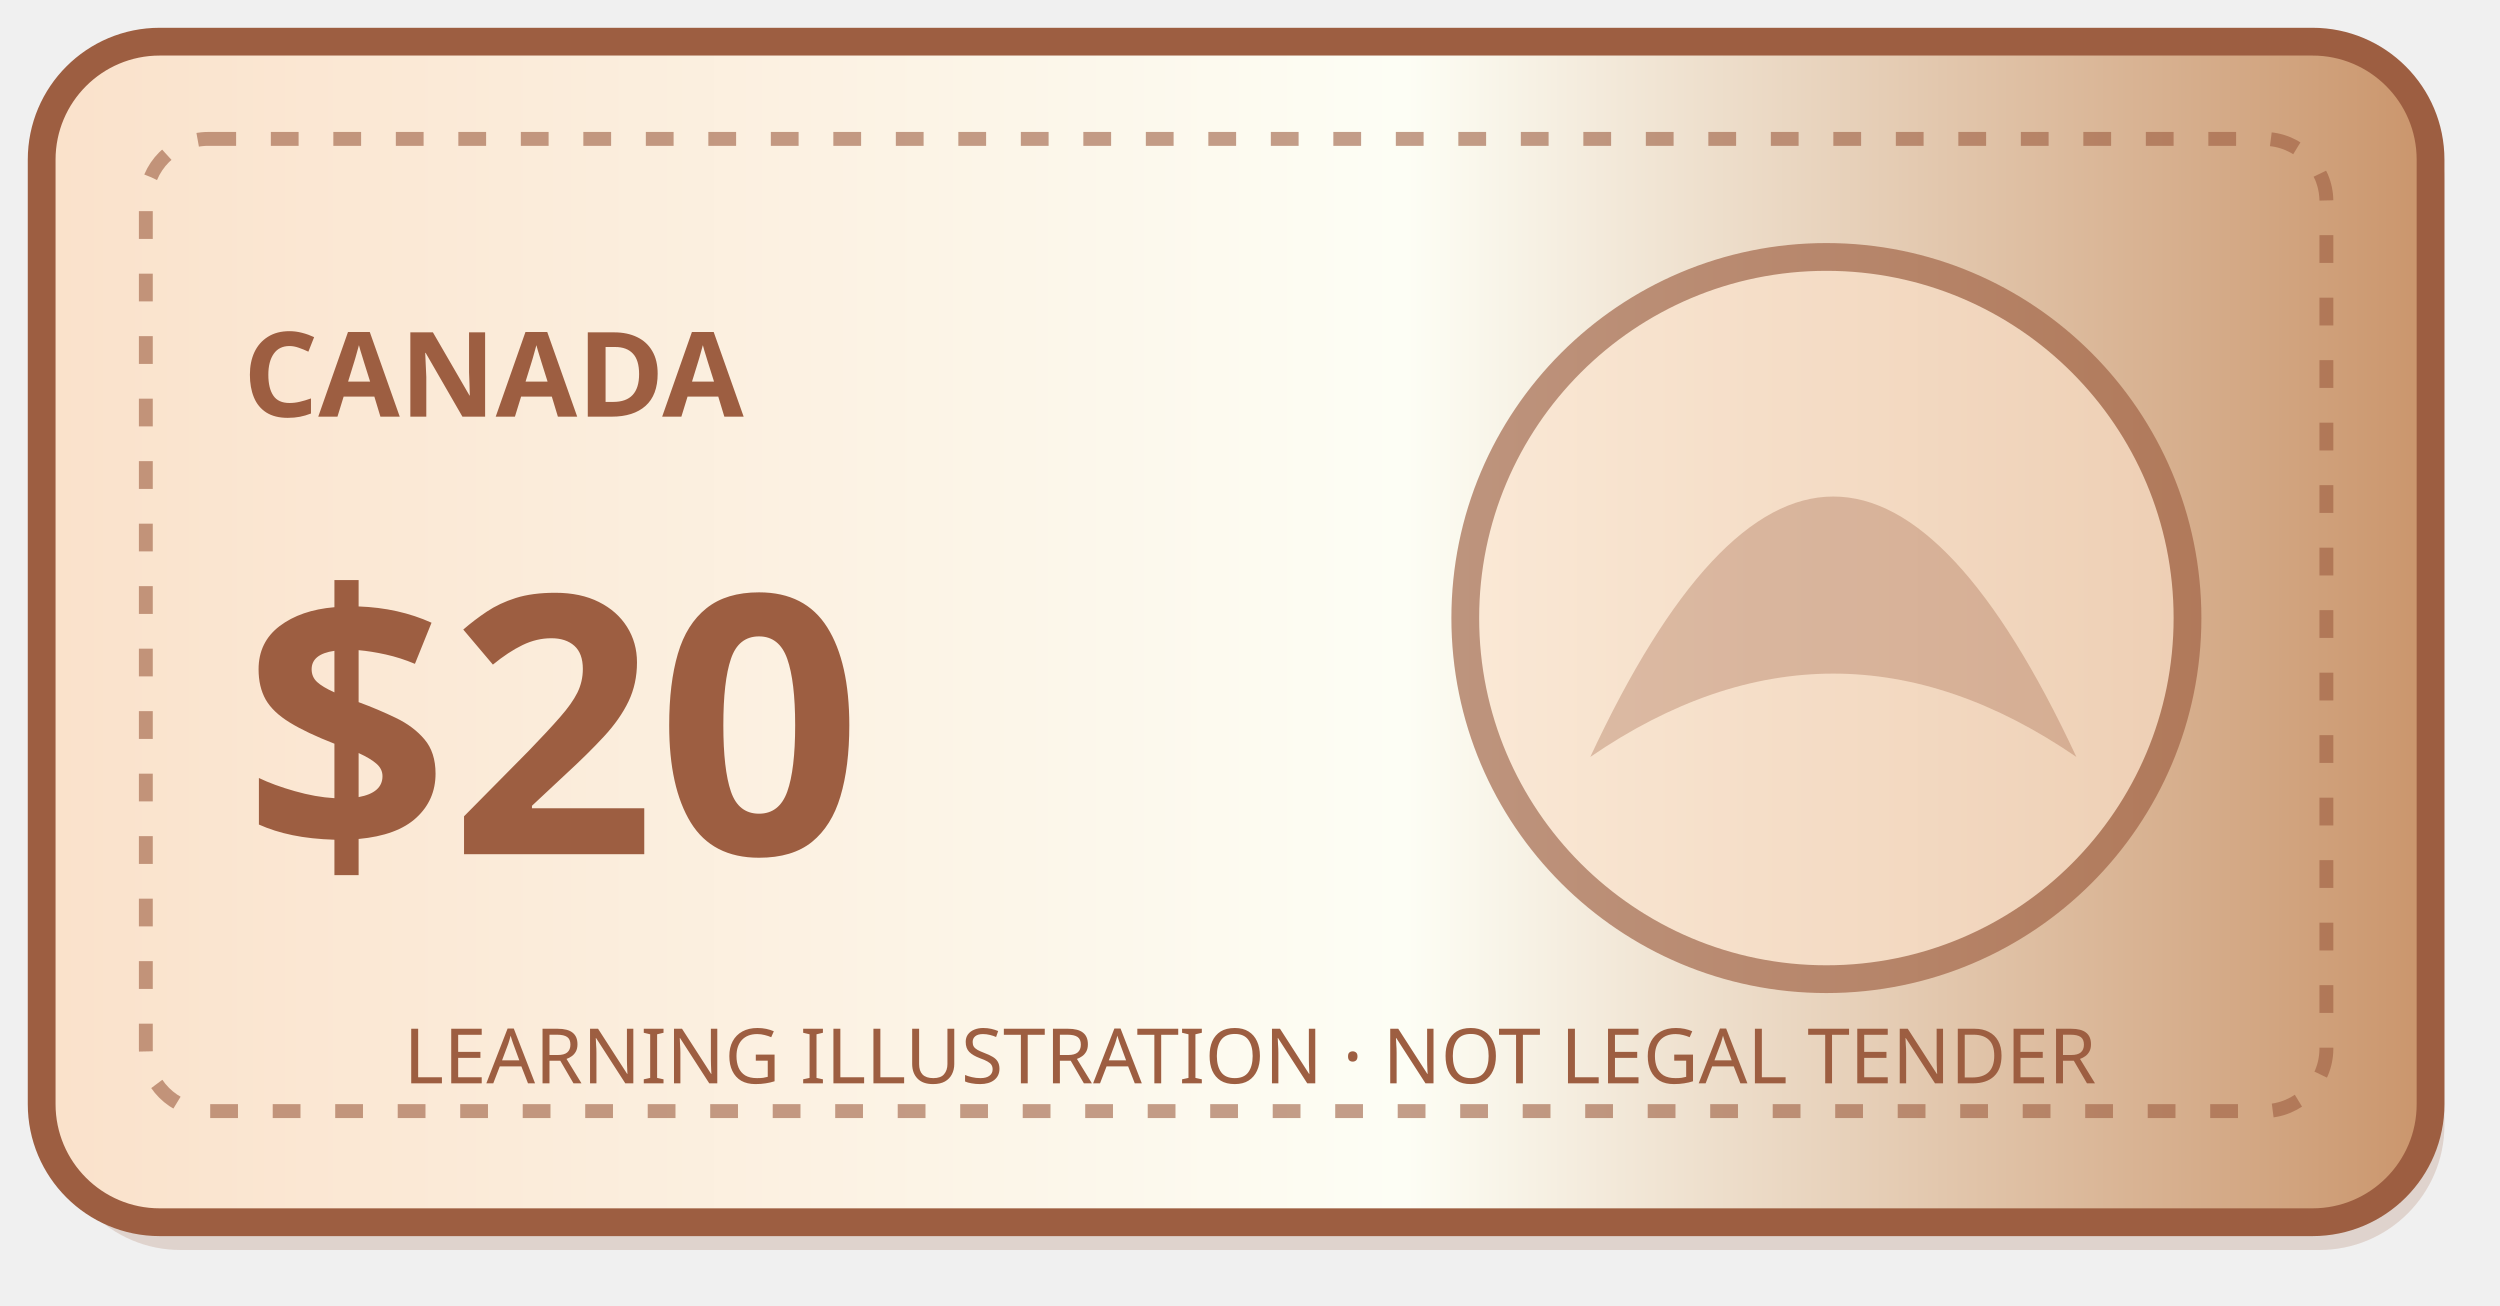
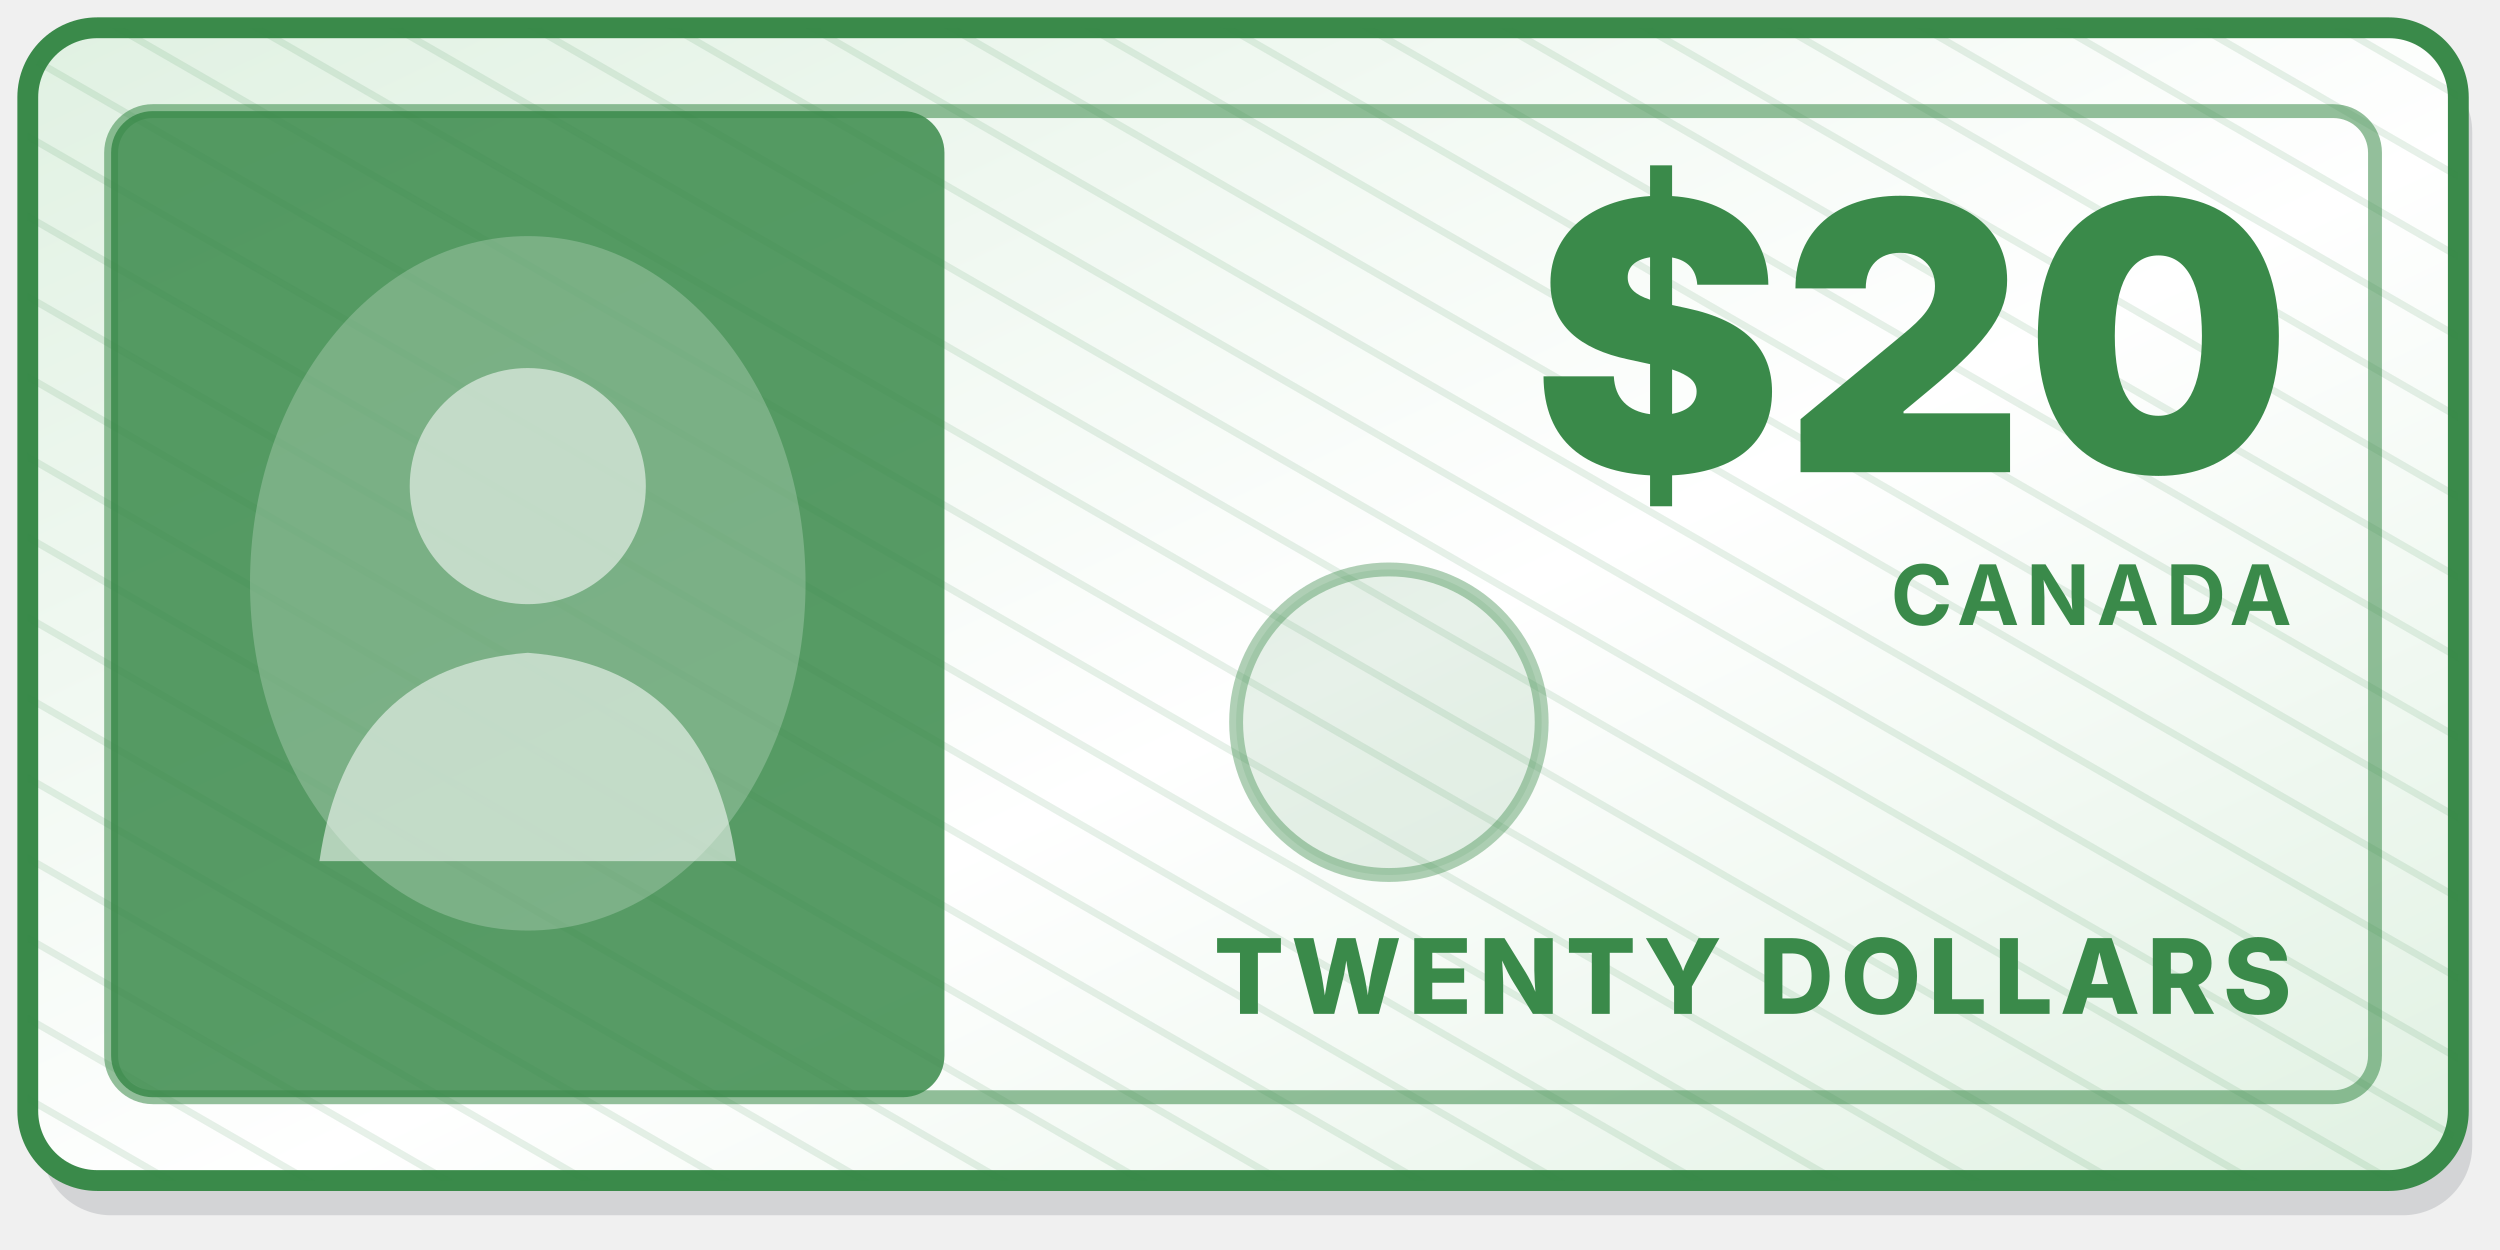
- <svg xmlns="http://www.w3.org/2000/svg" viewBox="0 0 360 188" role="img" aria-labelledby="t">
+ <svg xmlns="http://www.w3.org/2000/svg" viewBox="0 0 360 180" role="img" aria-labelledby="t">
  <defs>
-     <linearGradient id="paper">
-       <stop stop-color="#fae1ca" />
-       <stop offset=".57" stop-color="#fdfef5" />
-       <stop offset="1" stop-color="#c99369" />
+     <linearGradient id="p" x1="0" y1="0" x2="1" y2="1">
+       <stop offset="0" stop-color="#e0f1e2" />
+       <stop offset=".55" stop-color="#ffffff" />
+       <stop offset="1" stop-color="#e0f1e2" />
    </linearGradient>
+     <pattern id="g" width="10" height="10" patternUnits="userSpaceOnUse" patternTransform="rotate(30)">
+       <path d="M0 5H10" stroke="#3a8a4a" stroke-opacity=".12" stroke-width="1" />
+     </pattern>
  </defs>
-   <rect x="8" y="8" width="344" height="172" rx="18" fill="#9d5e41" opacity=".2" />
-   <rect x="6" y="6" width="344" height="170" rx="17" fill="url(#paper)" stroke="#9d5e41" stroke-width="4" />
-   <rect x="21" y="20" width="314" height="140" rx="9" fill="none" stroke="#9d5e41" stroke-dasharray="4 5" stroke-width="2" opacity=".6" />
-   <circle cx="263" cy="89" r="52" fill="#fae1ca" stroke="#9d5e41" stroke-width="4" opacity=".65" />
-   <path d="M229 109Q264 34 299 109Q264 85 229 109Z" fill="#9d5e41" opacity=".32" />
-   <text x="35" y="60" font-family="system-ui,sans-serif" font-size="17" font-weight="800" fill="#9d5e41">CANADA</text>
-   <text x="35" y="123" font-family="system-ui,sans-serif" font-size="52" font-weight="900" fill="#9d5e41">$20</text>
-   <text x="180" y="156" text-anchor="middle" font-size="11" font-family="system-ui,sans-serif" fill="#9d5e41">LEARNING ILLUSTRATION · NOT LEGAL TENDER</text>
+   <rect x="6" y="9" width="350" height="166" rx="10" fill="#1d2733" opacity=".14" />
+   <rect x="4" y="4" width="350" height="166" rx="10" fill="url(#p)" stroke="#3a8a4a" stroke-width="3" />
+   <rect x="4" y="4" width="350" height="166" rx="10" fill="url(#g)" />
+   <rect x="16" y="16" width="326" height="142" rx="6" fill="none" stroke="#3a8a4a" stroke-opacity=".55" stroke-width="2" />
+   <rect x="16" y="16" width="120" height="142" rx="6" fill="#3a8a4a" fill-opacity=".85" />
+   <ellipse cx="76" cy="84" rx="40" ry="50" fill="#fff" fill-opacity=".22" />
+   <circle cx="76" cy="70" r="17" fill="#fff" fill-opacity=".55" />
+   <path d="M46 124Q50 96 76 94Q102 96 106 124Z" fill="#fff" fill-opacity=".55" />
+   <text x="330" y="68" text-anchor="end" font-family="system-ui,-apple-system,sans-serif" font-weight="900" font-size="54" fill="#3a8a4a">$20</text>
+   <text x="330" y="90" text-anchor="end" font-family="system-ui,-apple-system,sans-serif" font-weight="700" font-size="12" letter-spacing="1" fill="#3a8a4a">CANADA</text>
+   <text x="330" y="146" text-anchor="end" font-family="system-ui,-apple-system,sans-serif" font-weight="800" font-size="15" letter-spacing="1" fill="#3a8a4a">TWENTY DOLLARS</text>
+   <circle cx="200" cy="104" r="22" fill="#3a8a4a" fill-opacity=".12" stroke="#3a8a4a" stroke-opacity=".4" stroke-width="2" />
</svg>
